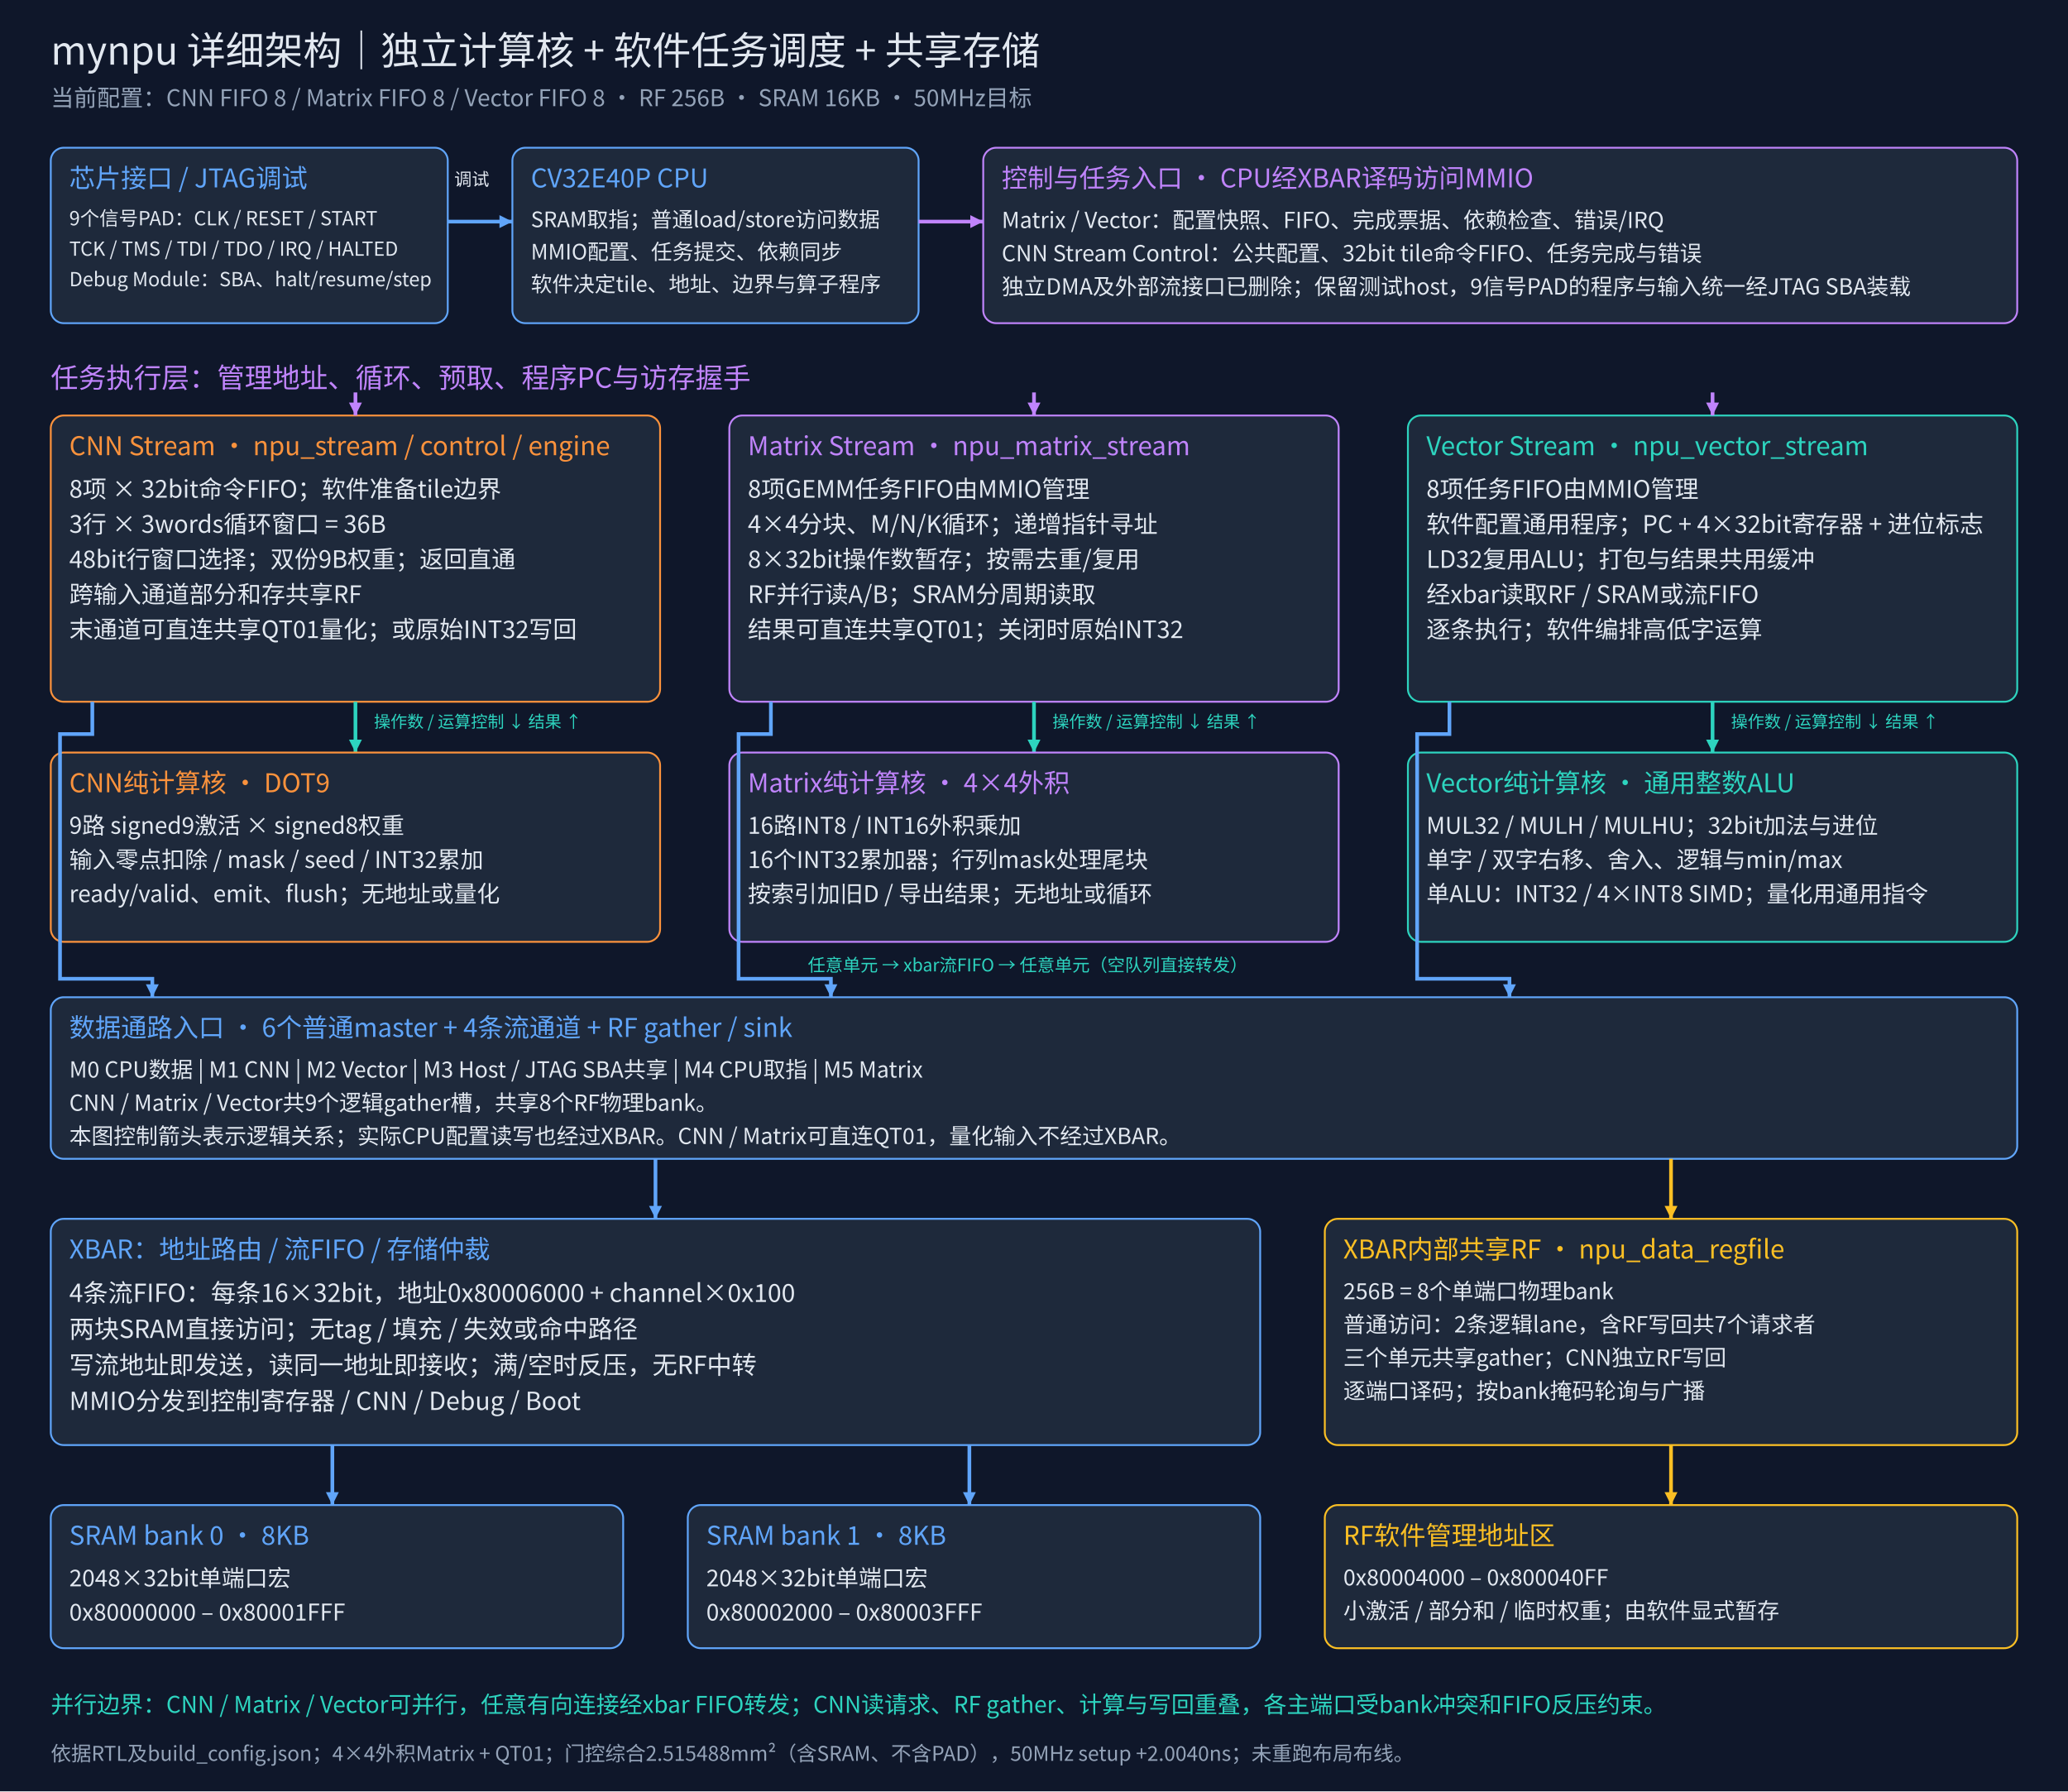
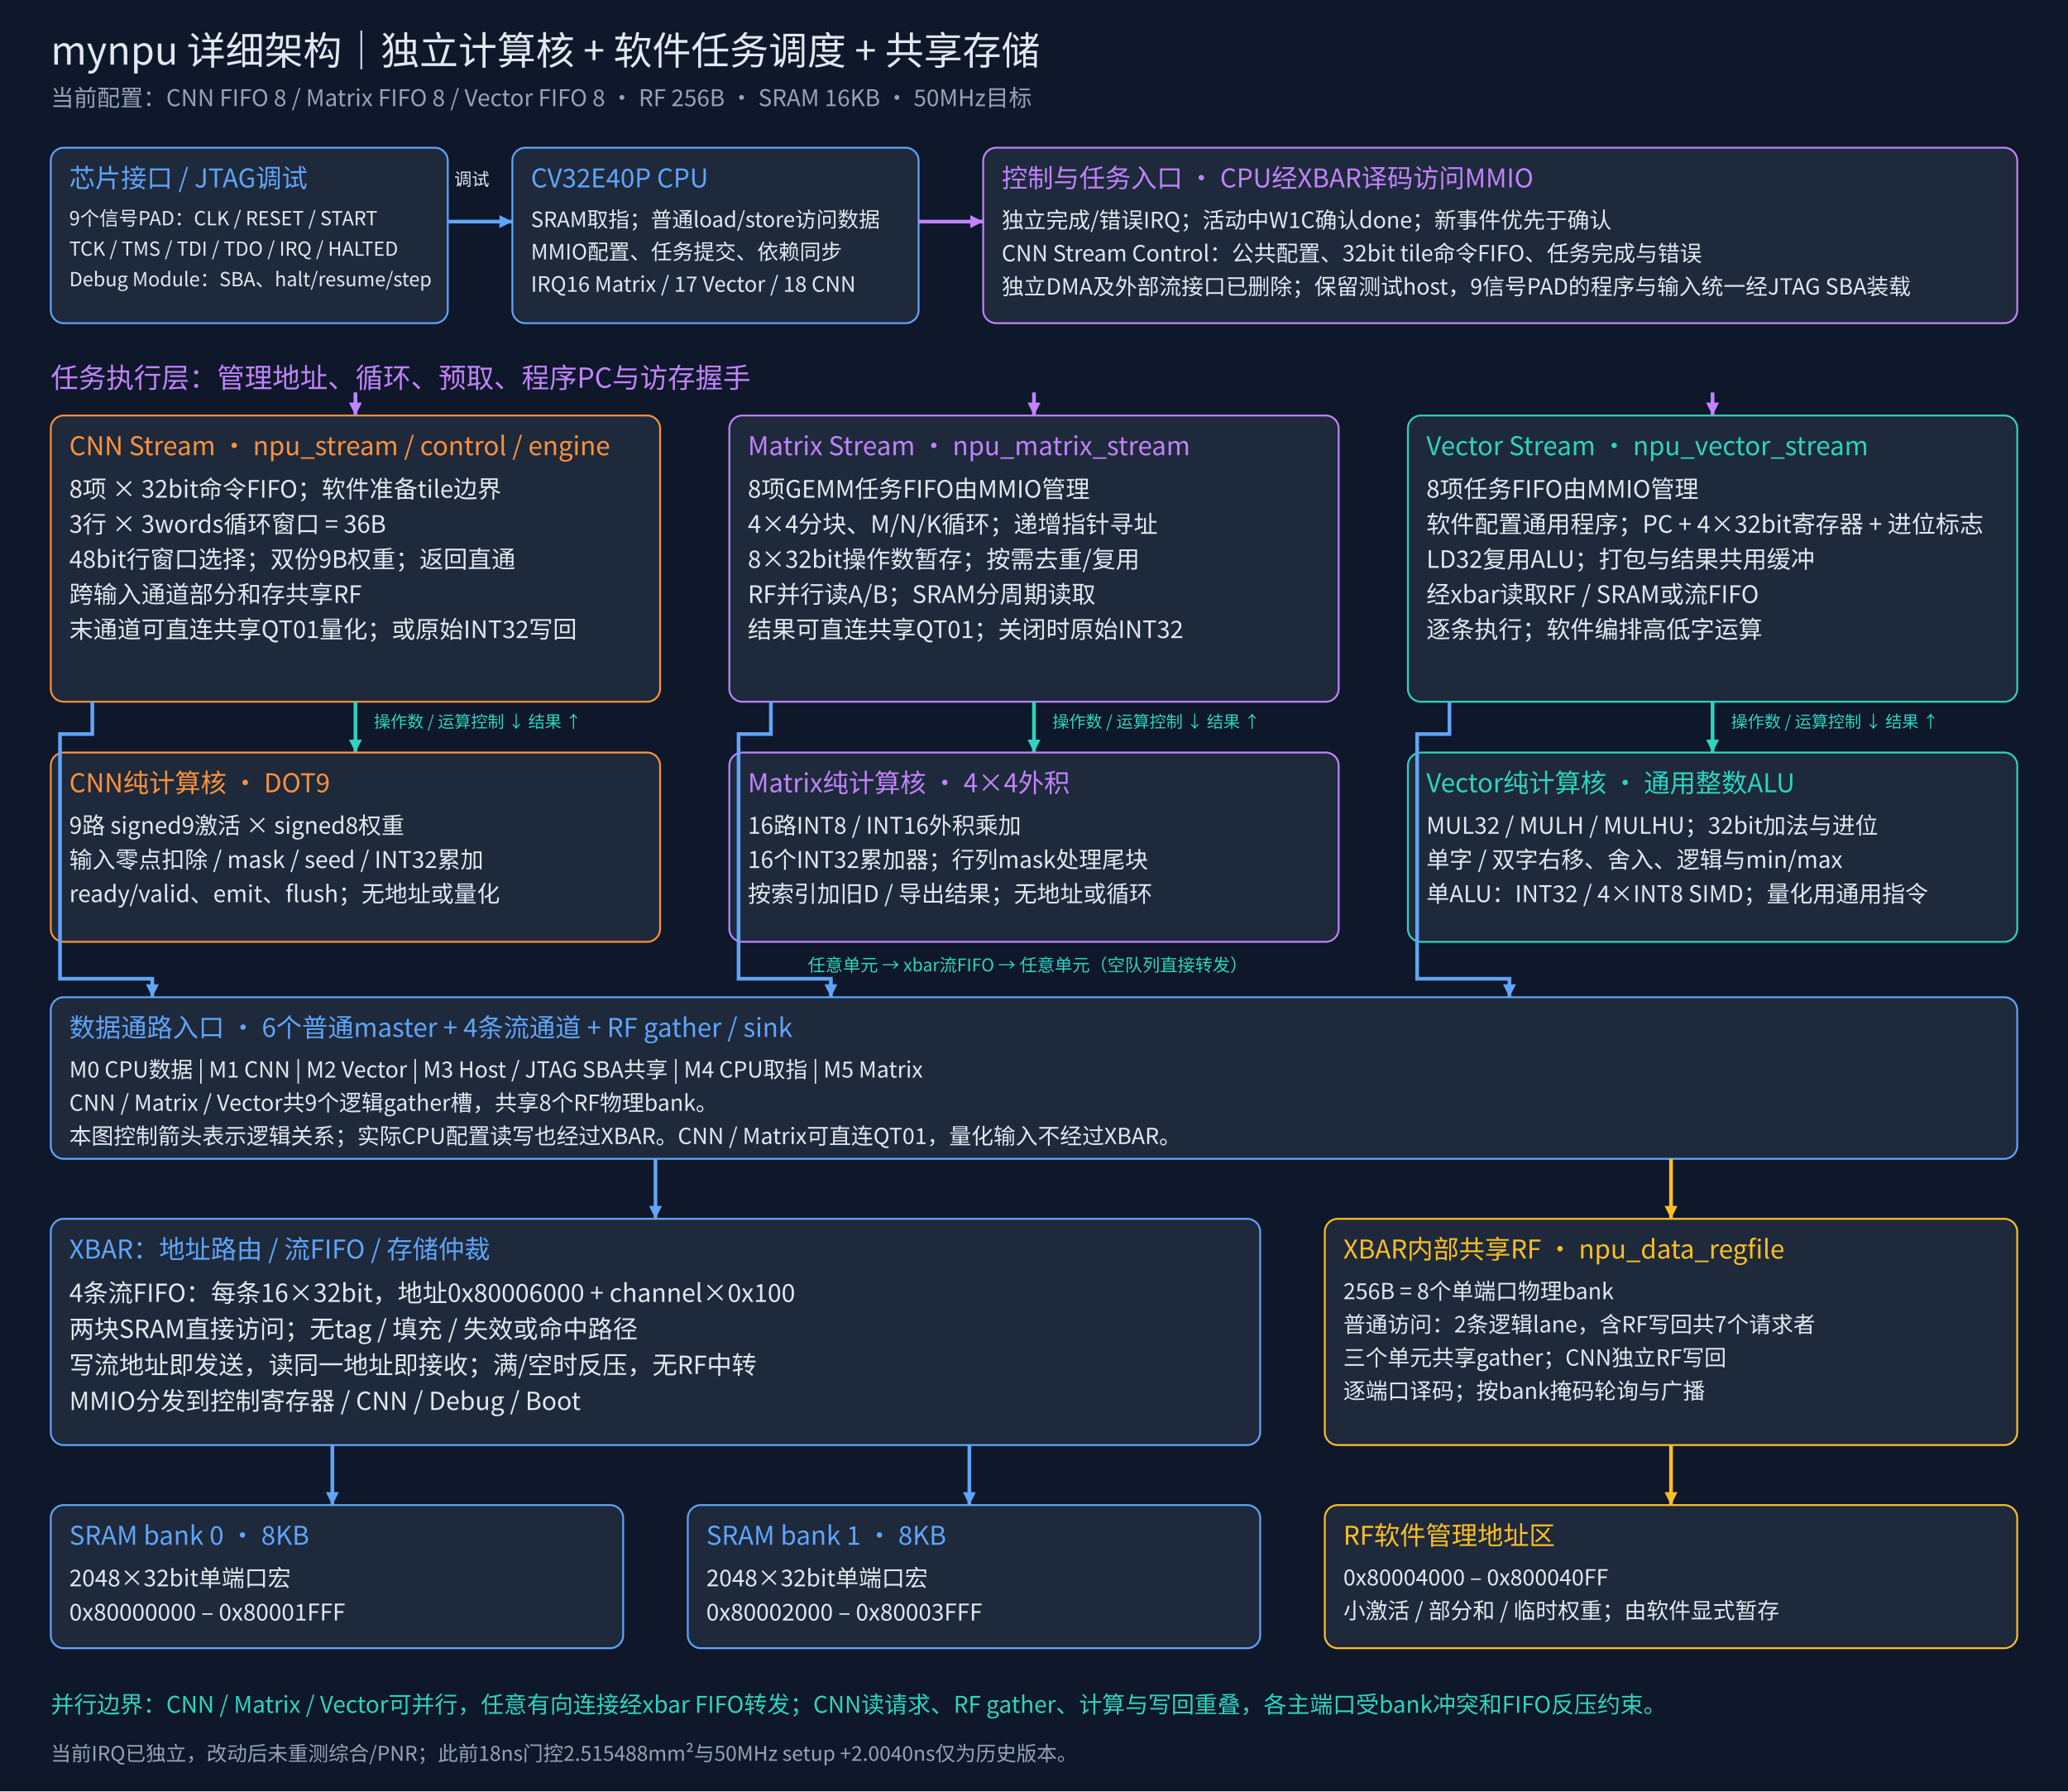
<svg xmlns="http://www.w3.org/2000/svg" width="2240" height="1940" viewBox="0 0 2240 1940">
  <rect width="2240" height="1940" fill="#0f172a" />
  <text x="55" y="70" font-family="Noto Sans CJK SC,sans-serif" font-size="42" fill="#e2e8f0">mynpu 详细架构｜独立计算核 + 软件任务调度 + 共享存储</text>
  <text x="55" y="115" font-family="Noto Sans CJK SC,sans-serif" font-size="25" fill="#94a3b8">当前配置：CNN FIFO 8 / Matrix FIFO 8 / Vector FIFO 8 · RF 256B · SRAM 16KB · 50MHz目标</text>
  <rect x="55" y="160" width="430" height="190" rx="14" fill="#1e293b" stroke="#60a5fa" stroke-width="2" />
  <text x="75" y="203" font-family="Noto Sans CJK SC,sans-serif" font-size="28" fill="#60a5fa">芯片接口 / JTAG调试</text>
  <text x="75" y="244" font-family="Noto Sans CJK SC,sans-serif" font-size="21" fill="#e2e8f0">9个信号PAD：CLK / RESET / START</text>
  <text x="75" y="277" font-family="Noto Sans CJK SC,sans-serif" font-size="21" fill="#e2e8f0">TCK / TMS / TDI / TDO / IRQ / HALTED</text>
  <text x="75" y="310" font-family="Noto Sans CJK SC,sans-serif" font-size="21" fill="#e2e8f0">Debug Module：SBA、halt/resume/step</text>
  <rect x="555" y="160" width="440" height="190" rx="14" fill="#1e293b" stroke="#60a5fa" stroke-width="2" />
  <text x="575" y="203" font-family="Noto Sans CJK SC,sans-serif" font-size="28" fill="#60a5fa">CV32E40P CPU</text>
  <text x="575" y="246" font-family="Noto Sans CJK SC,sans-serif" font-size="23" fill="#e2e8f0">SRAM取指；普通load/store访问数据</text>
  <text x="575" y="281" font-family="Noto Sans CJK SC,sans-serif" font-size="23" fill="#e2e8f0">MMIO配置、任务提交、依赖同步</text>
-   <text x="575" y="316" font-family="Noto Sans CJK SC,sans-serif" font-size="23" fill="#e2e8f0">软件决定tile、地址、边界与算子程序</text>
+   <text x="575" y="316" font-family="Noto Sans CJK SC,sans-serif" font-size="23" fill="#e2e8f0">IRQ16 Matrix / 17 Vector / 18 CNN</text>
  <rect x="1065" y="160" width="1120" height="190" rx="14" fill="#1e293b" stroke="#c084fc" stroke-width="2" />
  <text x="1085" y="203" font-family="Noto Sans CJK SC,sans-serif" font-size="28" fill="#c084fc">控制与任务入口  ·  CPU经XBAR译码访问MMIO</text>
-   <text x="1085" y="247" font-family="Noto Sans CJK SC,sans-serif" font-size="24" fill="#e2e8f0">Matrix / Vector：配置快照、FIFO、完成票据、依赖检查、错误/IRQ</text>
+   <text x="1085" y="247" font-family="Noto Sans CJK SC,sans-serif" font-size="24" fill="#e2e8f0">独立完成/错误IRQ；活动中W1C确认done；新事件优先于确认</text>
  <text x="1085" y="283" font-family="Noto Sans CJK SC,sans-serif" font-size="24" fill="#e2e8f0">CNN Stream Control：公共配置、32bit tile命令FIFO、任务完成与错误</text>
  <text x="1085" y="319" font-family="Noto Sans CJK SC,sans-serif" font-size="24" fill="#e2e8f0">独立DMA及外部流接口已删除；保留测试host，9信号PAD的程序与输入统一经JTAG SBA装载</text>
  <polyline points="485,240 555,240" fill="none" stroke="#60a5fa" stroke-width="4" />
  <polygon points="555,240 541.0,233.0 541.0,247.0" fill="#60a5fa" />
  <polyline points="995,240 1065,240" fill="none" stroke="#c084fc" stroke-width="4" />
  <polygon points="1065,240 1051.0,233.0 1051.0,247.0" fill="#c084fc" />
  <text x="492" y="201" font-family="Noto Sans CJK SC,sans-serif" font-size="19" fill="#e2e8f0">调试</text>
  <text x="55" y="420" font-family="Noto Sans CJK SC,sans-serif" font-size="30" fill="#c084fc">任务执行层：管理地址、循环、预取、程序PC与访存握手</text>
  <rect x="55" y="450" width="660" height="310" rx="14" fill="#1e293b" stroke="#fb923c" stroke-width="2" />
  <text x="75" y="493" font-family="Noto Sans CJK SC,sans-serif" font-size="28" fill="#fb923c">CNN Stream  ·  npu_stream / control / engine</text>
  <text x="75" y="539" font-family="Noto Sans CJK SC,sans-serif" font-size="26" fill="#e2e8f0">8项 × 32bit命令FIFO；软件准备tile边界</text>
  <text x="75" y="577" font-family="Noto Sans CJK SC,sans-serif" font-size="26" fill="#e2e8f0">3行 × 3words循环窗口 = 36B</text>
  <text x="75" y="615" font-family="Noto Sans CJK SC,sans-serif" font-size="26" fill="#e2e8f0">48bit行窗口选择；双份9B权重；返回直通</text>
  <text x="75" y="653" font-family="Noto Sans CJK SC,sans-serif" font-size="26" fill="#e2e8f0">跨输入通道部分和存共享RF</text>
  <text x="75" y="691" font-family="Noto Sans CJK SC,sans-serif" font-size="26" fill="#e2e8f0">末通道可直连共享QT01量化；或原始INT32写回</text>
  <rect x="790" y="450" width="660" height="310" rx="14" fill="#1e293b" stroke="#c084fc" stroke-width="2" />
  <text x="810" y="493" font-family="Noto Sans CJK SC,sans-serif" font-size="28" fill="#c084fc">Matrix Stream  ·  npu_matrix_stream</text>
  <text x="810" y="539" font-family="Noto Sans CJK SC,sans-serif" font-size="26" fill="#e2e8f0">8项GEMM任务FIFO由MMIO管理</text>
  <text x="810" y="577" font-family="Noto Sans CJK SC,sans-serif" font-size="26" fill="#e2e8f0">4×4分块、M/N/K循环；递增指针寻址</text>
  <text x="810" y="615" font-family="Noto Sans CJK SC,sans-serif" font-size="26" fill="#e2e8f0">8×32bit操作数暂存；按需去重/复用</text>
  <text x="810" y="653" font-family="Noto Sans CJK SC,sans-serif" font-size="26" fill="#e2e8f0">RF并行读A/B；SRAM分周期读取</text>
  <text x="810" y="691" font-family="Noto Sans CJK SC,sans-serif" font-size="26" fill="#e2e8f0">结果可直连共享QT01；关闭时原始INT32</text>
  <rect x="1525" y="450" width="660" height="310" rx="14" fill="#1e293b" stroke="#2dd4bf" stroke-width="2" />
  <text x="1545" y="493" font-family="Noto Sans CJK SC,sans-serif" font-size="28" fill="#2dd4bf">Vector Stream  ·  npu_vector_stream</text>
  <text x="1545" y="539" font-family="Noto Sans CJK SC,sans-serif" font-size="26" fill="#e2e8f0">8项任务FIFO由MMIO管理</text>
  <text x="1545" y="577" font-family="Noto Sans CJK SC,sans-serif" font-size="26" fill="#e2e8f0">软件配置通用程序；PC + 4×32bit寄存器 + 进位标志</text>
  <text x="1545" y="615" font-family="Noto Sans CJK SC,sans-serif" font-size="26" fill="#e2e8f0">LD32复用ALU；打包与结果共用缓冲</text>
  <text x="1545" y="653" font-family="Noto Sans CJK SC,sans-serif" font-size="26" fill="#e2e8f0">经xbar读取RF / SRAM或流FIFO</text>
  <text x="1545" y="691" font-family="Noto Sans CJK SC,sans-serif" font-size="26" fill="#e2e8f0">逐条执行；软件编排高低字运算</text>
  <polyline points="385,425 385,450" fill="none" stroke="#c084fc" stroke-width="4" />
  <polygon points="385,450 392.0,436.0 378.0,436.0" fill="#c084fc" />
  <polyline points="1120,425 1120,450" fill="none" stroke="#c084fc" stroke-width="4" />
  <polygon points="1120,450 1127.0,436.0 1113.0,436.0" fill="#c084fc" />
  <polyline points="1855,425 1855,450" fill="none" stroke="#c084fc" stroke-width="4" />
  <polygon points="1855,450 1862.0,436.0 1848.0,436.0" fill="#c084fc" />
  <polyline points="385,760 385,815" fill="none" stroke="#2dd4bf" stroke-width="4" />
  <polygon points="385,815 392.0,801.0 378.0,801.0" fill="#2dd4bf" />
  <text x="405" y="788" font-family="Noto Sans CJK SC,sans-serif" font-size="18" fill="#2dd4bf">操作数 / 运算控制 ↓  结果 ↑</text>
  <polyline points="1120,760 1120,815" fill="none" stroke="#2dd4bf" stroke-width="4" />
  <polygon points="1120,815 1127.0,801.0 1113.0,801.0" fill="#2dd4bf" />
  <text x="1140" y="788" font-family="Noto Sans CJK SC,sans-serif" font-size="18" fill="#2dd4bf">操作数 / 运算控制 ↓  结果 ↑</text>
  <polyline points="1855,760 1855,815" fill="none" stroke="#2dd4bf" stroke-width="4" />
  <polygon points="1855,815 1862.0,801.0 1848.0,801.0" fill="#2dd4bf" />
  <text x="1875" y="788" font-family="Noto Sans CJK SC,sans-serif" font-size="18" fill="#2dd4bf">操作数 / 运算控制 ↓  结果 ↑</text>
  <rect x="55" y="815" width="660" height="205" rx="14" fill="#1e293b" stroke="#fb923c" stroke-width="2" />
  <text x="75" y="858" font-family="Noto Sans CJK SC,sans-serif" font-size="28" fill="#fb923c">CNN纯计算核  ·  DOT9</text>
  <text x="75" y="903" font-family="Noto Sans CJK SC,sans-serif" font-size="25" fill="#e2e8f0">9路 signed9激活 × signed8权重</text>
  <text x="75" y="940" font-family="Noto Sans CJK SC,sans-serif" font-size="25" fill="#e2e8f0">输入零点扣除 / mask / seed / INT32累加</text>
  <text x="75" y="977" font-family="Noto Sans CJK SC,sans-serif" font-size="25" fill="#e2e8f0">ready/valid、emit、flush；无地址或量化</text>
  <rect x="790" y="815" width="660" height="205" rx="14" fill="#1e293b" stroke="#c084fc" stroke-width="2" />
  <text x="810" y="858" font-family="Noto Sans CJK SC,sans-serif" font-size="28" fill="#c084fc">Matrix纯计算核  ·  4×4外积</text>
  <text x="810" y="903" font-family="Noto Sans CJK SC,sans-serif" font-size="25" fill="#e2e8f0">16路INT8 / INT16外积乘加</text>
  <text x="810" y="940" font-family="Noto Sans CJK SC,sans-serif" font-size="25" fill="#e2e8f0">16个INT32累加器；行列mask处理尾块</text>
  <text x="810" y="977" font-family="Noto Sans CJK SC,sans-serif" font-size="25" fill="#e2e8f0">按索引加旧D / 导出结果；无地址或循环</text>
  <rect x="1525" y="815" width="660" height="205" rx="14" fill="#1e293b" stroke="#2dd4bf" stroke-width="2" />
  <text x="1545" y="858" font-family="Noto Sans CJK SC,sans-serif" font-size="28" fill="#2dd4bf">Vector纯计算核  ·  通用整数ALU</text>
  <text x="1545" y="903" font-family="Noto Sans CJK SC,sans-serif" font-size="25" fill="#e2e8f0">MUL32 / MULH / MULHU；32bit加法与进位</text>
  <text x="1545" y="940" font-family="Noto Sans CJK SC,sans-serif" font-size="25" fill="#e2e8f0">单字 / 双字右移、舍入、逻辑与min/max</text>
  <text x="1545" y="977" font-family="Noto Sans CJK SC,sans-serif" font-size="25" fill="#e2e8f0">单ALU：INT32 / 4×INT8 SIMD；量化用通用指令</text>
  <text x="875" y="1052" font-family="Noto Sans CJK SC,sans-serif" font-size="19" fill="#2dd4bf">任意单元 → xbar流FIFO → 任意单元（空队列直接转发）</text>
  <rect x="55" y="1080" width="2130" height="175" rx="14" fill="#1e293b" stroke="#60a5fa" stroke-width="2" />
  <text x="75" y="1123" font-family="Noto Sans CJK SC,sans-serif" font-size="28" fill="#60a5fa">数据通路入口  ·  6个普通master + 4条流通道 + RF gather / sink</text>
  <text x="75" y="1167" font-family="Noto Sans CJK SC,sans-serif" font-size="24" fill="#e2e8f0">M0 CPU数据  |  M1 CNN  |  M2 Vector  |  M3 Host / JTAG SBA共享  |  M4 CPU取指  |  M5 Matrix</text>
  <text x="75" y="1203" font-family="Noto Sans CJK SC,sans-serif" font-size="24" fill="#e2e8f0">CNN / Matrix / Vector共9个逻辑gather槽，共享8个RF物理bank。</text>
  <text x="75" y="1239" font-family="Noto Sans CJK SC,sans-serif" font-size="24" fill="#e2e8f0">本图控制箭头表示逻辑关系；实际CPU配置读写也经过XBAR。CNN / Matrix可直连QT01，量化输入不经过XBAR。</text>
  <polyline points="100,760 100,795 65,795 65,1060 165,1060 165,1080" fill="none" stroke="#60a5fa" stroke-width="4" />
  <polygon points="165,1080 172.0,1066.0 158.0,1066.0" fill="#60a5fa" />
  <polyline points="835,760 835,795 800,795 800,1060 900,1060 900,1080" fill="none" stroke="#60a5fa" stroke-width="4" />
  <polygon points="900,1080 907.0,1066.0 893.0,1066.0" fill="#60a5fa" />
  <polyline points="1570,760 1570,795 1535,795 1535,1060 1635,1060 1635,1080" fill="none" stroke="#60a5fa" stroke-width="4" />
  <polygon points="1635,1080 1642.0,1066.0 1628.0,1066.0" fill="#60a5fa" />
  <rect x="55" y="1320" width="1310" height="245" rx="14" fill="#1e293b" stroke="#60a5fa" stroke-width="2" />
  <text x="75" y="1363" font-family="Noto Sans CJK SC,sans-serif" font-size="28" fill="#60a5fa">XBAR：地址路由 / 流FIFO / 存储仲裁</text>
  <text x="75" y="1410" font-family="Noto Sans CJK SC,sans-serif" font-size="27" fill="#e2e8f0">4条流FIFO：每条16×32bit，地址0x80006000 + channel×0x100</text>
  <text x="75" y="1449" font-family="Noto Sans CJK SC,sans-serif" font-size="27" fill="#e2e8f0">两块SRAM直接访问；无tag / 填充 / 失效或命中路径</text>
  <text x="75" y="1488" font-family="Noto Sans CJK SC,sans-serif" font-size="27" fill="#e2e8f0">写流地址即发送，读同一地址即接收；满/空时反压，无RF中转</text>
  <text x="75" y="1527" font-family="Noto Sans CJK SC,sans-serif" font-size="27" fill="#e2e8f0">MMIO分发到控制寄存器 / CNN / Debug / Boot</text>
  <rect x="1435" y="1320" width="750" height="245" rx="14" fill="#1e293b" stroke="#fbbf24" stroke-width="2" />
  <text x="1455" y="1363" font-family="Noto Sans CJK SC,sans-serif" font-size="28" fill="#fbbf24">XBAR内部共享RF  ·  npu_data_regfile</text>
  <text x="1455" y="1407" font-family="Noto Sans CJK SC,sans-serif" font-size="24" fill="#e2e8f0">256B = 8个单端口物理bank</text>
  <text x="1455" y="1443" font-family="Noto Sans CJK SC,sans-serif" font-size="24" fill="#e2e8f0">普通访问：2条逻辑lane，含RF写回共7个请求者</text>
  <text x="1455" y="1479" font-family="Noto Sans CJK SC,sans-serif" font-size="24" fill="#e2e8f0">三个单元共享gather；CNN独立RF写回</text>
  <text x="1455" y="1515" font-family="Noto Sans CJK SC,sans-serif" font-size="24" fill="#e2e8f0">逐端口译码；按bank掩码轮询与广播</text>
  <polyline points="710,1255 710,1320" fill="none" stroke="#60a5fa" stroke-width="4" />
  <polygon points="710,1320 717.0,1306.0 703.0,1306.0" fill="#60a5fa" />
  <polyline points="1810,1255 1810,1320" fill="none" stroke="#fbbf24" stroke-width="4" />
  <polygon points="1810,1320 1817.0,1306.0 1803.0,1306.0" fill="#fbbf24" />
  <rect x="55" y="1630" width="620" height="155" rx="14" fill="#1e293b" stroke="#60a5fa" stroke-width="2" />
  <text x="75" y="1673" font-family="Noto Sans CJK SC,sans-serif" font-size="28" fill="#60a5fa">SRAM bank 0  ·  8KB</text>
  <text x="75" y="1718" font-family="Noto Sans CJK SC,sans-serif" font-size="25" fill="#e2e8f0">2048×32bit单端口宏</text>
  <text x="75" y="1755" font-family="Noto Sans CJK SC,sans-serif" font-size="25" fill="#e2e8f0">0x80000000 – 0x80001FFF</text>
  <rect x="745" y="1630" width="620" height="155" rx="14" fill="#1e293b" stroke="#60a5fa" stroke-width="2" />
  <text x="765" y="1673" font-family="Noto Sans CJK SC,sans-serif" font-size="28" fill="#60a5fa">SRAM bank 1  ·  8KB</text>
  <text x="765" y="1718" font-family="Noto Sans CJK SC,sans-serif" font-size="25" fill="#e2e8f0">2048×32bit单端口宏</text>
  <text x="765" y="1755" font-family="Noto Sans CJK SC,sans-serif" font-size="25" fill="#e2e8f0">0x80002000 – 0x80003FFF</text>
  <polyline points="360,1565 360,1630" fill="none" stroke="#60a5fa" stroke-width="4" />
  <polygon points="360,1630 367.0,1616.0 353.0,1616.0" fill="#60a5fa" />
  <polyline points="1050,1565 1050,1630" fill="none" stroke="#60a5fa" stroke-width="4" />
  <polygon points="1050,1630 1057.0,1616.0 1043.0,1616.0" fill="#60a5fa" />
  <rect x="1435" y="1630" width="750" height="155" rx="14" fill="#1e293b" stroke="#fbbf24" stroke-width="2" />
  <text x="1455" y="1673" font-family="Noto Sans CJK SC,sans-serif" font-size="28" fill="#fbbf24">RF软件管理地址区</text>
  <text x="1455" y="1717" font-family="Noto Sans CJK SC,sans-serif" font-size="24" fill="#e2e8f0">0x80004000 – 0x800040FF</text>
  <text x="1455" y="1753" font-family="Noto Sans CJK SC,sans-serif" font-size="24" fill="#e2e8f0">小激活 / 部分和 / 临时权重；由软件显式暂存</text>
  <polyline points="1810,1565 1810,1630" fill="none" stroke="#fbbf24" stroke-width="4" />
  <polygon points="1810,1630 1817.0,1616.0 1803.0,1616.0" fill="#fbbf24" />
  <text x="55" y="1855" font-family="Noto Sans CJK SC,sans-serif" font-size="25" fill="#2dd4bf">并行边界：CNN / Matrix / Vector可并行，任意有向连接经xbar FIFO转发；CNN读请求、RF gather、计算与写回重叠，各主端口受bank冲突和FIFO反压约束。</text>
-   <text x="55" y="1907" font-family="Noto Sans CJK SC,sans-serif" font-size="22" fill="#94a3b8">依据RTL及build_config.json；4×4外积Matrix + QT01；门控综合2.515488mm²（含SRAM、不含PAD），50MHz setup +2.0040ns；未重跑布局布线。</text>
+   <text x="55" y="1907" font-family="Noto Sans CJK SC,sans-serif" font-size="22" fill="#94a3b8">当前IRQ已独立，改动后未重测综合/PNR；此前18ns门控2.515488mm²与50MHz setup +2.0040ns仅为历史版本。</text>
</svg>
